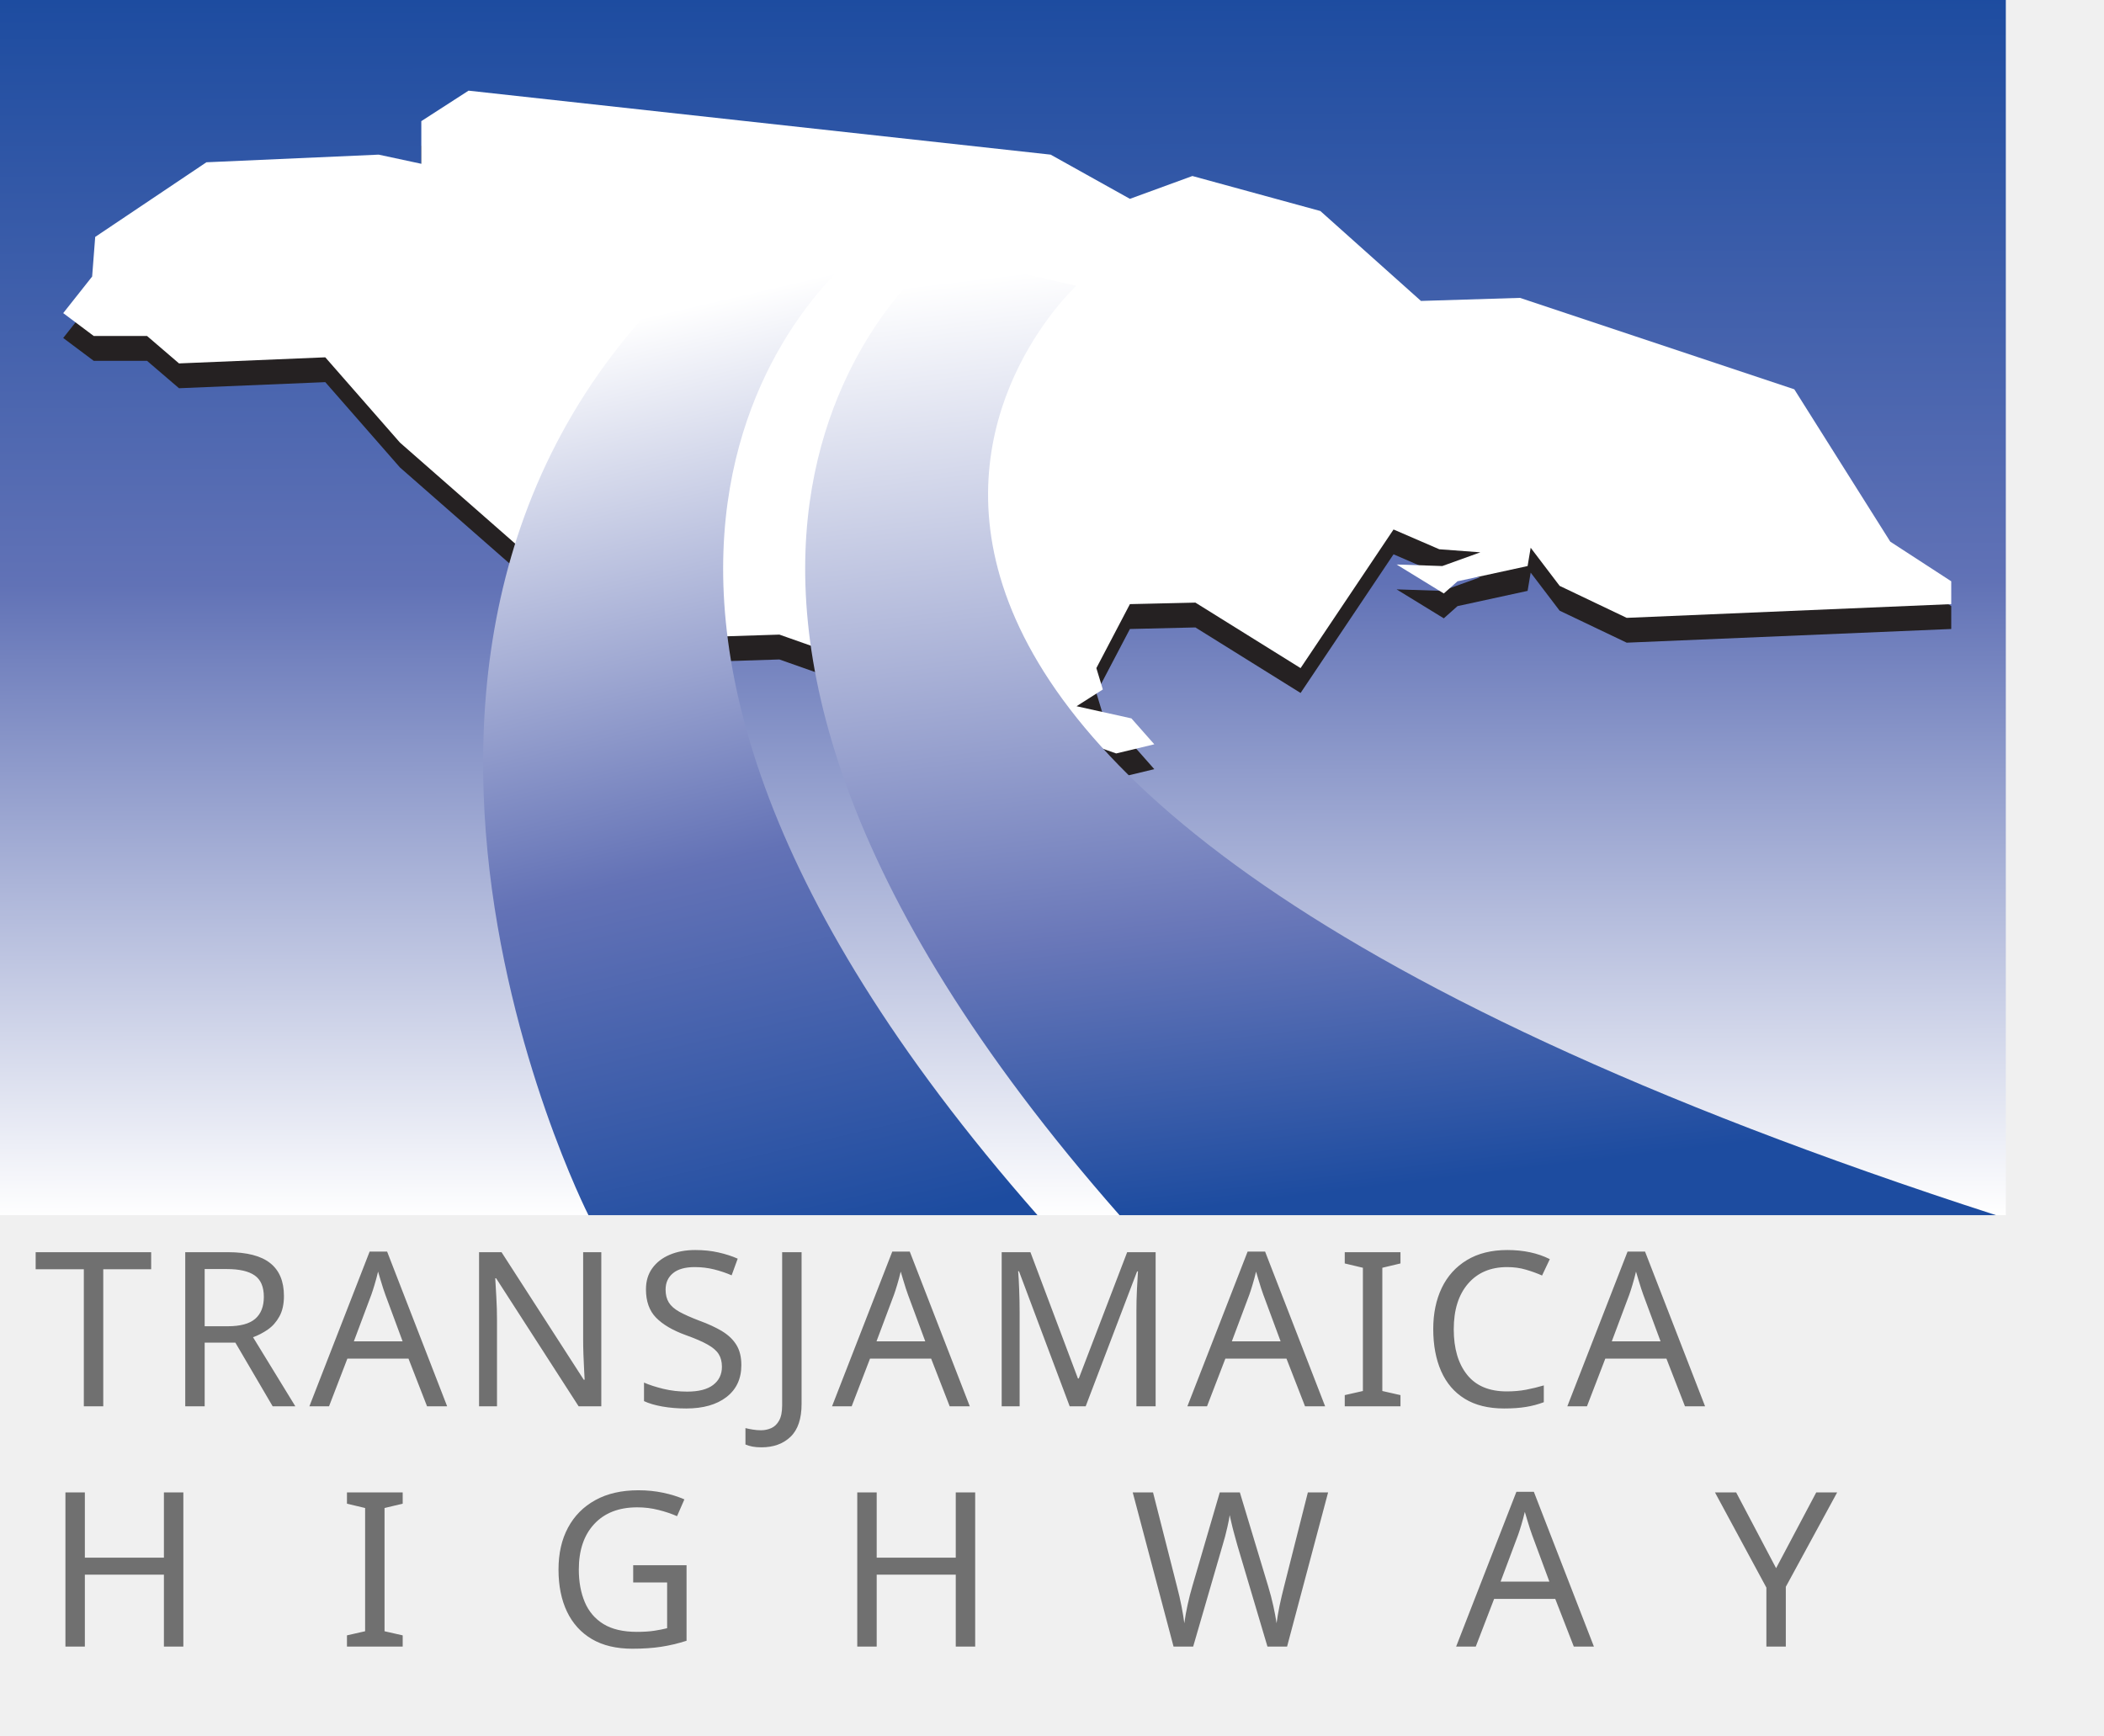
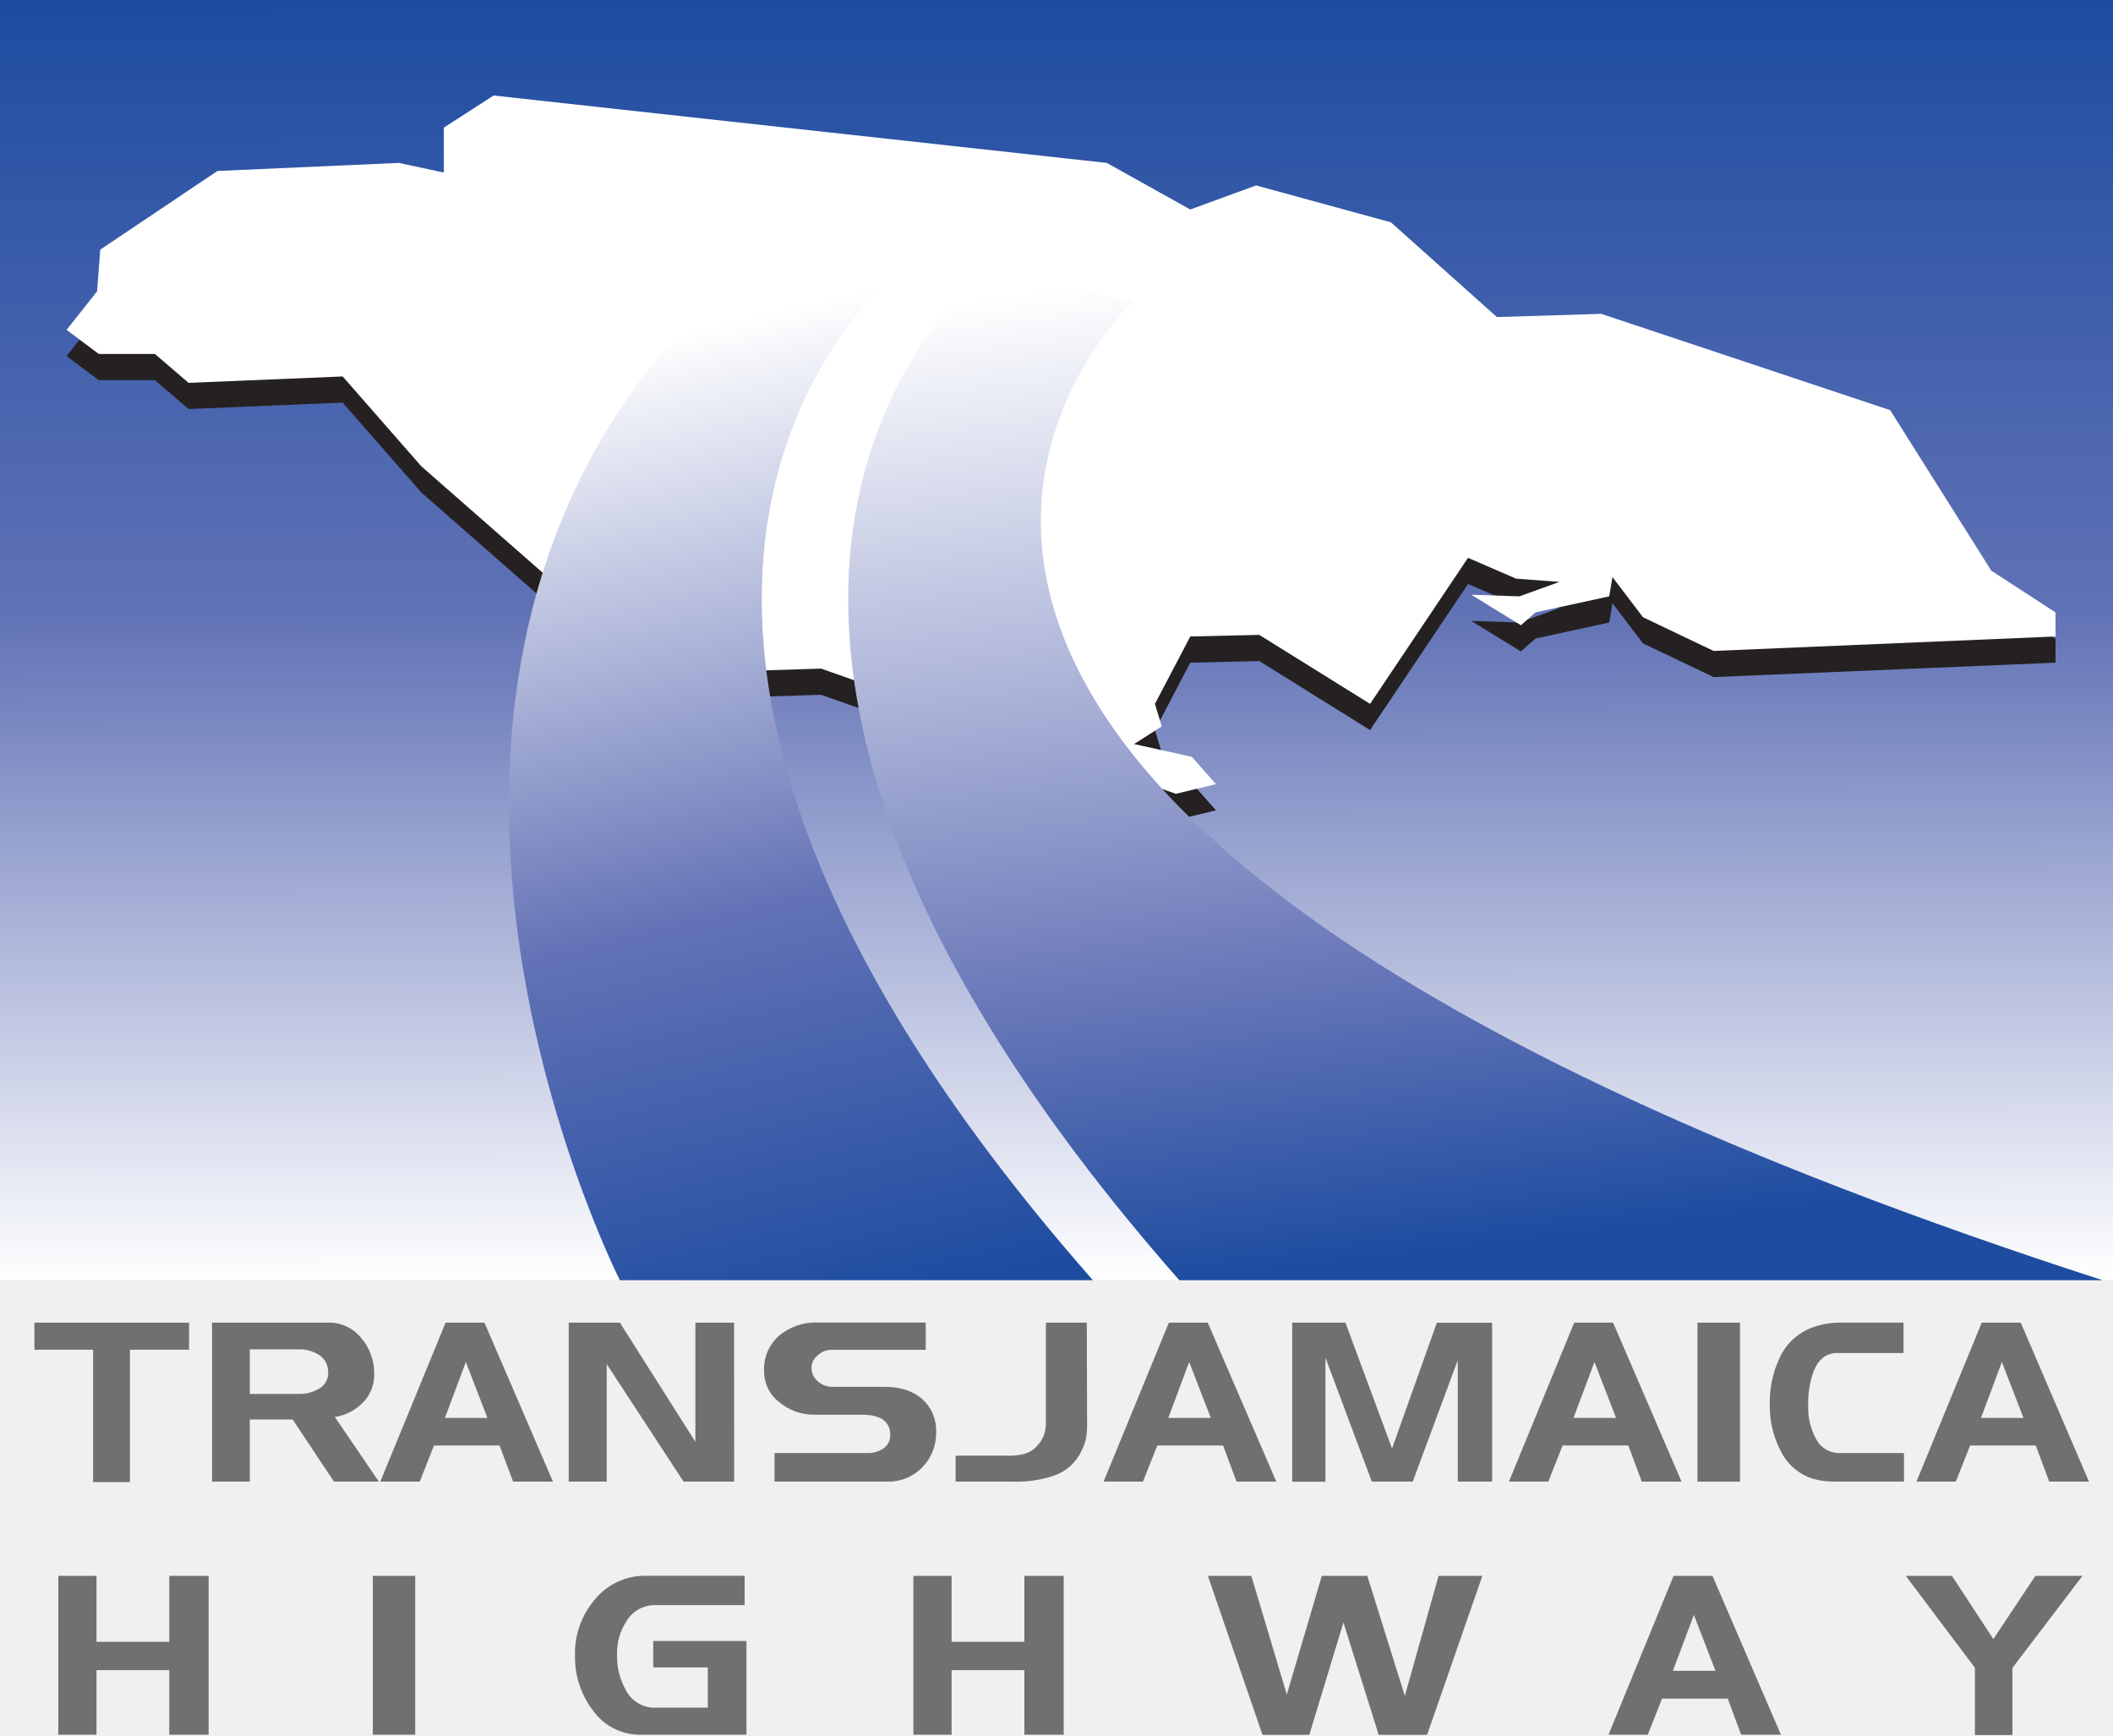
- <svg xmlns="http://www.w3.org/2000/svg" viewBox="0 0 487.31 402.02">
+ <svg xmlns="http://www.w3.org/2000/svg" id="Layer_1" data-name="Layer 1" viewBox="0 0 464.57 381.51">
  <defs>
-     <style>.cls-1{fill:url(#linear-gradient);}.cls-2{fill:#252122;}.cls-3{fill:#fff;}.cls-4,.cls-5{font-size:50px;fill:#707070;font-family:Denmark;}.cls-4{letter-spacing:0.05em;}.cls-5{letter-spacing:0.62em;}.cls-6{fill:url(#linear-gradient-2);}.cls-7{fill:url(#linear-gradient-3);}</style>
+     <style>.cls-1{fill:url(#linear-gradient);}.cls-2{fill:#252122;}.cls-3{fill:#fff;}.cls-4{fill:#707070;}.cls-5{fill:url(#linear-gradient-2);}.cls-6{fill:url(#linear-gradient-3);}</style>
    <linearGradient id="linear-gradient" x1="232.52" y1="281.87" x2="232.05" y2="-0.39" gradientUnits="userSpaceOnUse">
      <stop offset="0" stop-color="#fff" />
      <stop offset="0.52" stop-color="#6172b6" />
      <stop offset="1" stop-color="#1d4ca0" />
    </linearGradient>
-     <linearGradient id="linear-gradient-2" x1="142.17" y1="75.03" x2="199.69" y2="321.87" gradientUnits="userSpaceOnUse">
+     <linearGradient id="linear-gradient-2" x1="141.89" y1="74.55" x2="199.4" y2="321.39" gradientUnits="userSpaceOnUse">
      <stop offset="0" stop-color="#fff" />
      <stop offset="0.5" stop-color="#6372b6" />
      <stop offset="0.86" stop-color="#1d4ca0" />
    </linearGradient>
-     <linearGradient id="linear-gradient-3" x1="305.63" y1="54.77" x2="332" y2="273.43" gradientUnits="userSpaceOnUse">
+     <linearGradient id="linear-gradient-3" x1="305.34" y1="54.29" x2="331.71" y2="272.95" gradientUnits="userSpaceOnUse">
      <stop offset="0" stop-color="#fff" />
      <stop offset="0.7" stop-color="#6a78b9" />
      <stop offset="1" stop-color="#1d4ca0" />
    </linearGradient>
  </defs>
-   <g id="Layer_2" data-name="Layer 2">
-     <g id="Layer_1-2" data-name="Layer 1">
-       <rect class="cls-1" width="464.57" height="281.48" />
-       <polygon class="cls-2" points="41.46 89.93 34.05 83.58 21.7 83.58 14.64 78.29 21.34 69.81 22.05 60.64 47.81 43.34 87.7 41.58 97.58 43.7 97.58 33.81 108.52 26.76 243.34 41.58 261.7 51.81 276.17 46.52 305.81 54.64 329.11 75.46 352.05 74.76 415.58 95.93 437.81 131.23 451.93 140.4 451.93 145.7 376.76 148.87 361.23 141.46 354.52 132.64 353.81 136.87 337.58 140.4 334.4 143.23 323.46 136.52 334.05 136.87 342.87 133.7 333.35 132.99 322.76 128.4 301.23 160.52 276.87 145.34 261.7 145.7 253.93 160.52 255.43 165.46 249.34 169.34 262.05 172.17 267.35 178.17 258.52 180.29 180.52 152.76 158.29 153.46 141.34 150.99 92.64 108.29 75.34 88.52 41.46 89.93" />
-       <polygon class="cls-3" points="41.46 84.18 34.05 77.82 21.7 77.82 14.64 72.53 21.34 64.06 22.05 54.88 47.81 37.59 87.7 35.82 97.58 37.94 97.58 28.06 108.52 21 243.34 35.82 261.7 46.06 276.17 40.77 305.81 48.88 329.11 69.71 352.05 69 415.58 90.18 437.81 125.47 451.93 134.65 451.93 139.94 376.76 143.12 361.23 135.71 354.52 126.88 353.81 131.12 337.58 134.65 334.4 137.47 323.46 130.76 334.05 131.12 342.87 127.94 333.35 127.23 322.76 122.65 301.23 154.76 276.87 139.59 261.7 139.94 253.93 154.76 255.43 159.71 249.34 163.59 262.05 166.41 267.35 172.41 258.52 174.53 180.52 147 158.29 147.71 141.34 145.24 92.64 102.53 75.34 82.77 41.46 84.18" />
-       <text class="cls-4" transform="translate(7.76 325.76)">TRANSJAMAICA</text>
-       <text class="cls-5" transform="translate(10.31 381.41)">HIGHWAY</text>
-       <path class="cls-6" d="M240.29,281.48h-104s-75-147.55,38-231l24,8.47S106.29,129.09,240.29,281.48Z" />
-       <path class="cls-7" d="M259.29,281.48c-134-152.39-42-222.53-42-222.53l32,7.25s-118,108.28,213,215.28Z" />
-     </g>
-   </g>
+   <rect class="cls-1" width="464.57" height="281.48" />
+   <polygon class="cls-2" points="41.46 89.93 34.05 83.58 21.7 83.58 14.64 78.29 21.34 69.81 22.05 60.64 47.81 43.34 87.7 41.58 97.58 43.7 97.58 33.81 108.52 26.76 243.34 41.58 261.7 51.81 276.17 46.52 305.81 54.64 329.11 75.46 352.05 74.76 415.58 95.93 437.81 131.23 451.93 140.4 451.93 145.7 376.76 148.87 361.23 141.46 354.52 132.64 353.81 136.87 337.58 140.4 334.4 143.23 323.46 136.52 334.05 136.87 342.87 133.7 333.35 132.99 322.76 128.4 301.23 160.52 276.87 145.34 261.7 145.7 253.93 160.52 255.43 165.46 249.34 169.34 262.05 172.17 267.35 178.17 258.52 180.29 180.52 152.76 158.29 153.46 141.34 150.99 92.64 108.29 75.34 88.52 41.46 89.93" />
+   <polygon class="cls-3" points="41.46 84.18 34.05 77.82 21.7 77.82 14.64 72.53 21.34 64.06 22.05 54.88 47.81 37.59 87.7 35.82 97.58 37.94 97.58 28.06 108.52 21 243.34 35.82 261.7 46.06 276.17 40.77 305.81 48.88 329.11 69.71 352.05 69 415.58 90.18 437.81 125.47 451.93 134.65 451.93 139.94 376.76 143.12 361.23 135.71 354.52 126.88 353.81 131.12 337.58 134.65 334.4 137.47 323.46 130.76 334.05 131.12 342.87 127.94 333.35 127.23 322.76 122.65 301.23 154.76 276.87 139.59 261.7 139.94 253.93 154.76 255.43 159.71 249.34 163.59 262.05 166.41 267.35 172.41 258.52 174.53 180.52 147 158.29 147.71 141.34 145.24 92.64 102.53 75.34 82.77 41.46 84.18" />
+   <path class="cls-4" d="M41.28,296.28h-13v29.1h-8.1v-29.1H7.28v-5.95h34Z" transform="translate(0.29 0.48)" />
+   <path class="cls-4" d="M83,325.28H73.14l-9.08-13.65H54.63v13.65h-8.3V290.33h25.6a9,9,0,0,1,7.2,3.37,11.92,11.92,0,0,1,2.85,8,8.59,8.59,0,0,1-2.45,6.18,10.92,10.92,0,0,1-6.2,3.19Zm-11.15-24a4.35,4.35,0,0,0-1.83-3.76,8.25,8.25,0,0,0-4.92-1.32H54.63V306H65.38a8.39,8.39,0,0,0,4.2-1A4,4,0,0,0,71.88,301.31Z" transform="translate(0.29 0.48)" />
+   <path class="cls-4" d="M121.28,325.28h-8.75l-3-7.95H95.13L92,325.28H83.33l14.35-34.95h8.55Zm-14.4-14-4.75-12.3-4.6,12.3Z" transform="translate(0.29 0.48)" />
+   <path class="cls-4" d="M161.13,325.28H150l-16.9-25.85v25.85h-8.35V290.33H136l16.6,26.2v-26.2h8.5Z" transform="translate(0.29 0.48)" />
+   <path class="cls-4" d="M205.53,314.41a10.68,10.68,0,0,1-3.05,7.73,10.33,10.33,0,0,1-7.75,3.14H170V319h20.4a6.06,6.06,0,0,0,3.45-.95,3.51,3.51,0,0,0,1.6-3c0-3-2.1-4.48-6.3-4.48h-10.3a11.92,11.92,0,0,1-7.8-2.74,8.62,8.62,0,0,1-3.35-7,9.72,9.72,0,0,1,3.27-7.61,12.51,12.51,0,0,1,8.63-2.92h23.65v6H182.38a4.47,4.47,0,0,0-2.83,1.17,3.48,3.48,0,0,0-1.42,2.76,3.87,3.87,0,0,0,1.37,3,4.86,4.86,0,0,0,3.33,1.21h11.35q5.3,0,8.32,2.72A9.22,9.22,0,0,1,205.53,314.41Z" transform="translate(0.29 0.48)" />
+   <path class="cls-4" d="M238.72,312.5a18.53,18.53,0,0,1-.22,3.22,11,11,0,0,1-1,2.77,10.33,10.33,0,0,1-6.09,5.49,25.74,25.74,0,0,1-9,1.3h-12.6v-5.7h11.2a14.51,14.51,0,0,0,3.94-.4,6.06,6.06,0,0,0,3.11-2.14,6.73,6.73,0,0,0,1.25-2.22,9,9,0,0,0,.35-2.62V290.33h9Z" transform="translate(0.29 0.48)" />
+   <path class="cls-4" d="M280.32,325.28h-8.75l-2.95-7.95H254.17L251,325.28h-8.65l14.35-34.95h8.55Zm-14.4-14-4.75-12.3-4.6,12.3Z" transform="translate(0.29 0.48)" />
+   <path class="cls-4" d="M327.77,325.28h-7.55v-26.7l-9.9,26.7h-9L291.12,298v27.3h-7.3V290.33h11.7L305.77,318l9.85-27.65h12.15Z" transform="translate(0.29 0.48)" />
+   <path class="cls-4" d="M369.42,325.28h-8.75l-2.95-7.95H343.27l-3.15,7.95h-8.65l14.35-34.95h8.55Zm-14.4-14-4.75-12.3-4.6,12.3Z" transform="translate(0.29 0.48)" />
+   <path class="cls-4" d="M382.27,325.28h-9.35V290.33h9.35Z" transform="translate(0.29 0.48)" />
+   <path class="cls-4" d="M418.32,325.28H402.87a16.73,16.73,0,0,1-4.65-.65,11.87,11.87,0,0,1-7.05-6.19,21.34,21.34,0,0,1-2.35-10.23,22.71,22.71,0,0,1,2.1-10,12.62,12.62,0,0,1,6.55-6.54,17.68,17.68,0,0,1,6.75-1.35h14V297H403.67c-2.37,0-4.08,1.29-5.15,3.85a20.77,20.77,0,0,0-1.25,7.85,14,14,0,0,0,1.6,6.95,5.71,5.71,0,0,0,5.2,3.35h14.25Z" transform="translate(0.29 0.48)" />
+   <path class="cls-4" d="M459,325.28h-8.75l-2.95-7.95H432.87l-3.15,7.95h-8.65l14.35-34.95H444Zm-14.4-14-4.75-12.3-4.6,12.3Z" transform="translate(0.29 0.48)" />
+   <path class="cls-4" d="M45.58,380.93H36.93v-14.2h-16v14.2h-8.4V346h8.4v14.5h16V346h8.65Z" transform="translate(0.29 0.48)" />
+   <path class="cls-4" d="M91,380.93H81.68V346H91Z" transform="translate(0.29 0.48)" />
+   <path class="cls-4" d="M163.83,380.93h-23.3a12.69,12.69,0,0,1-10.5-5.39,19.28,19.28,0,0,1-3.9-12.08,18.12,18.12,0,0,1,4.3-12.18,14.21,14.21,0,0,1,11.3-5.3h21.7v6.45H143.78a7.24,7.24,0,0,0-6.25,3.4,12.81,12.81,0,0,0-2.15,7.53,14.82,14.82,0,0,0,2,7.88,7,7,0,0,0,6.2,3.74h11.75v-8.85h-12v-5.8h20.5Z" transform="translate(0.29 0.48)" />
+   <path class="cls-4" d="M233.58,380.93h-8.65v-14.2h-16v14.2h-8.4V346h8.4v14.5h16V346h8.65Z" transform="translate(0.29 0.48)" />
+   <path class="cls-4" d="M325.63,346l-12.15,34.95H302.83l-7.75-24.7-7.5,24.7h-10.3l-12-34.95h9.55l7.8,26.1,7.7-26.1h10l8.25,26.4L316,346Z" transform="translate(0.29 0.48)" />
+   <path class="cls-4" d="M391.27,380.93h-8.75L379.58,373H365.13L362,380.93h-8.64L367.67,346h8.55Zm-14.39-14.05-4.75-12.3-4.61,12.3Z" transform="translate(0.29 0.48)" />
+   <path class="cls-4" d="M457.57,346l-15.4,20.23V381h-8.25V366.21L418.72,346h10.15l9.1,13.9,9.25-13.9Z" transform="translate(0.29 0.48)" />
+   <path class="cls-5" d="M240,281H136S61,133.45,174,50l24,8.47S106,128.61,240,281Z" transform="translate(0.29 0.48)" />
+   <path class="cls-6" d="M259,281C125,128.61,217,58.47,217,58.47l32,7.25S131,174,462,281Z" transform="translate(0.29 0.48)" />
</svg>
